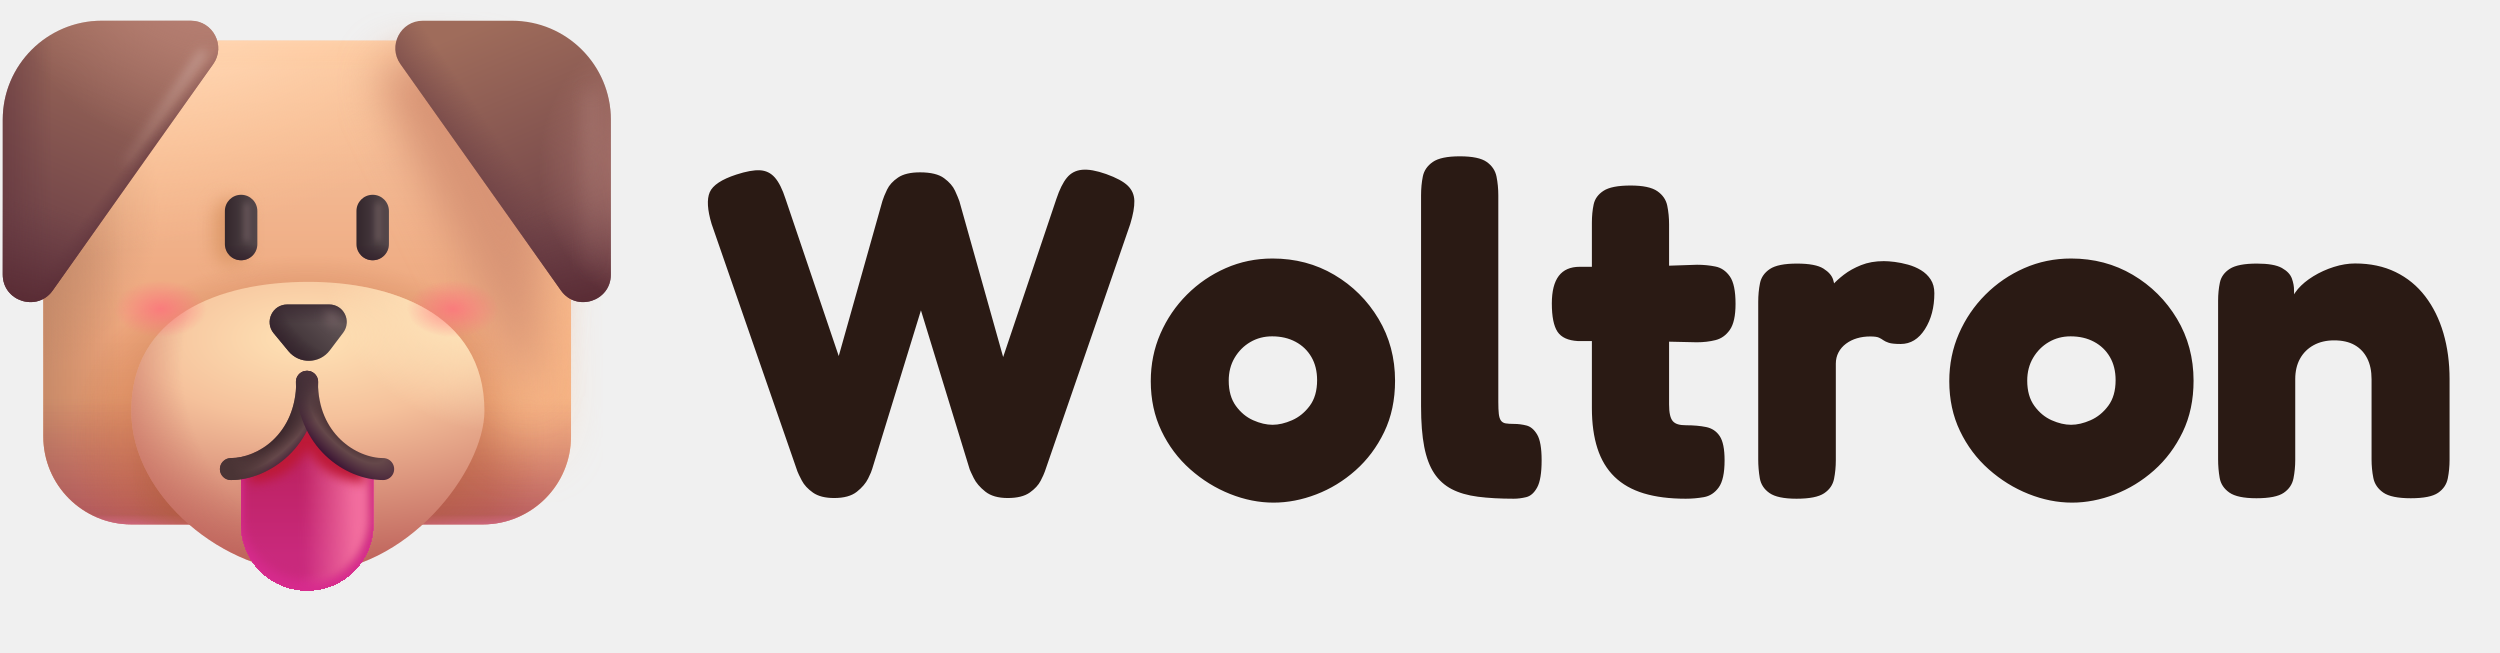
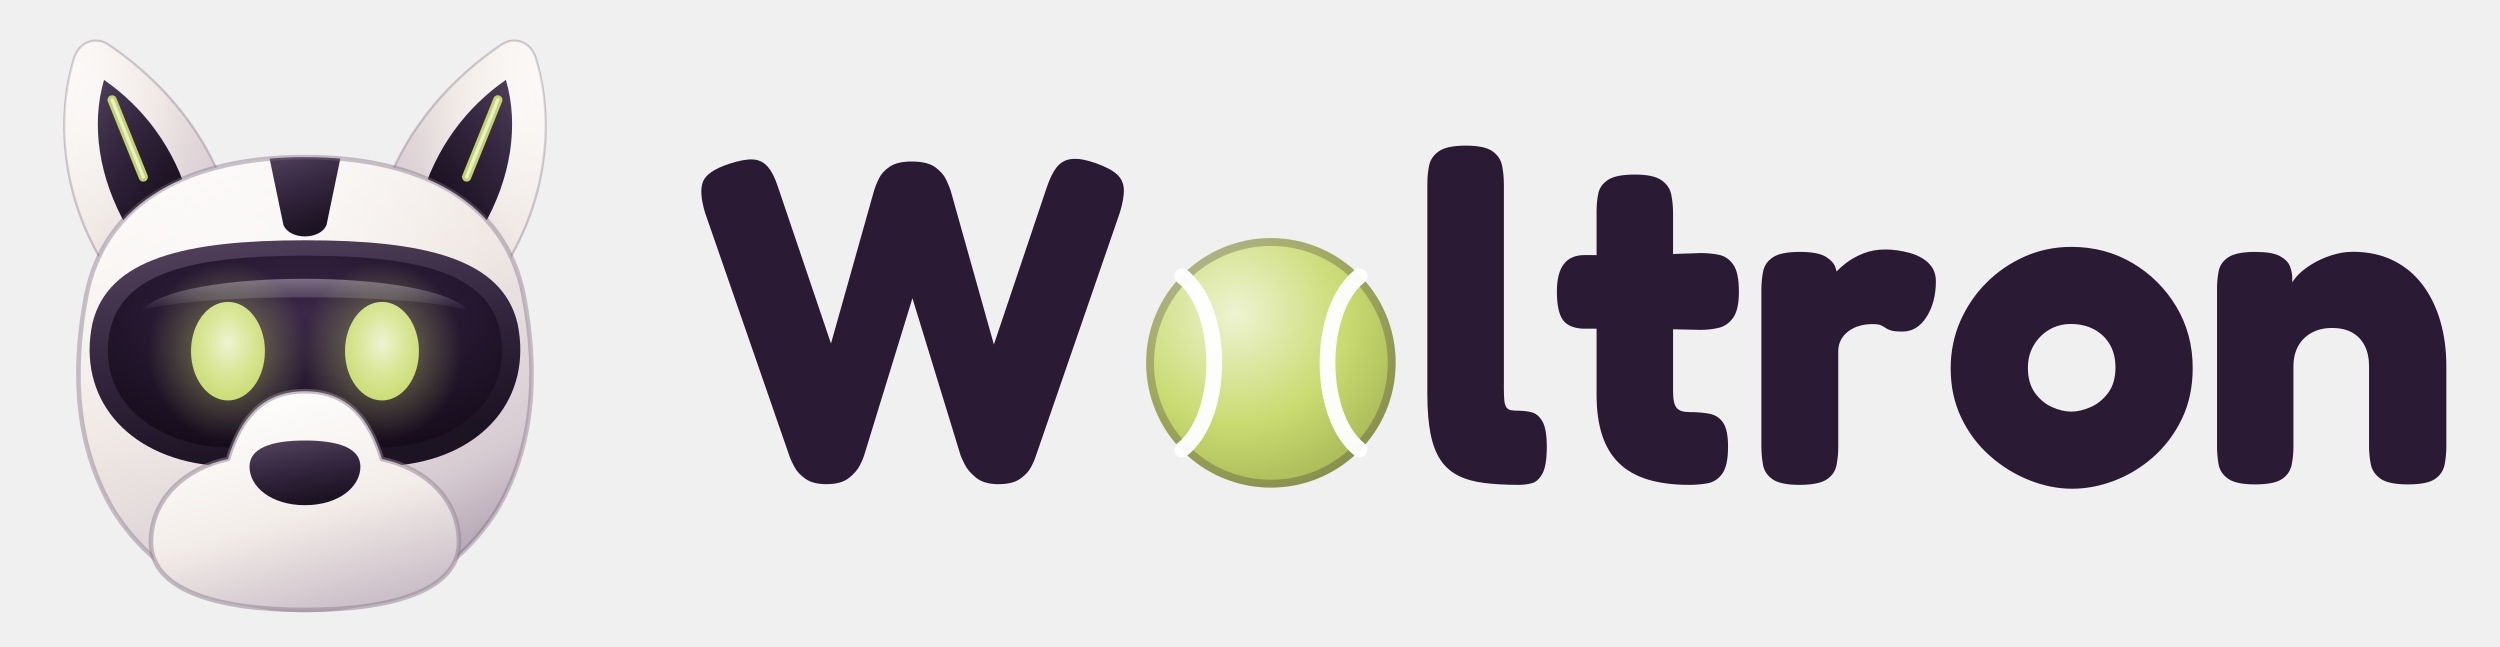
- <svg xmlns="http://www.w3.org/2000/svg" width="536" height="140" viewBox="0 0 536 140" fill="none">
+ <svg xmlns="http://www.w3.org/2000/svg" width="541" height="140" viewBox="0 0 541 140" fill="none">
  <defs>
-     <filter id="d_filter0_f_28327_1654" x="22.188" y="7.819" width="7.219" height="18.156" filterUnits="userSpaceOnUse" color-interpolation-filters="sRGB">
-       <feFlood flood-opacity="0" result="BackgroundImageFix" />
-       <feBlend mode="normal" in="SourceGraphic" in2="BackgroundImageFix" result="shape" />
-       <feGaussianBlur stdDeviation="1.25" result="effect1_foregroundBlur_28327_1654" />
-     </filter>
-     <filter id="d_filter1_f_28327_1654" x="17.346" y="3.721" width="11.855" height="19.753" filterUnits="userSpaceOnUse" color-interpolation-filters="sRGB">
-       <feFlood flood-opacity="0" result="BackgroundImageFix" />
-       <feBlend mode="normal" in="SourceGraphic" in2="BackgroundImageFix" result="shape" />
-       <feGaussianBlur stdDeviation="1" result="effect1_foregroundBlur_28327_1654" />
-     </filter>
-     <filter id="d_filter2_i_28327_1654" x="12.961" y="21.906" width="6.016" height="8.094" filterUnits="userSpaceOnUse" color-interpolation-filters="sRGB">
-       <feFlood flood-opacity="0" result="BackgroundImageFix" />
-       <feBlend mode="normal" in="SourceGraphic" in2="BackgroundImageFix" result="shape" />
-       <feColorMatrix in="SourceAlpha" type="matrix" values="0 0 0 0 0 0 0 0 0 0 0 0 0 0 0 0 0 0 127 0" result="hardAlpha" />
-       <feOffset dy="-0.5" />
-       <feGaussianBlur stdDeviation="0.25" />
-       <feComposite in2="hardAlpha" operator="arithmetic" k2="-1" k3="1" />
-       <feColorMatrix type="matrix" values="0 0 0 0 0.842 0 0 0 0 0.165 0 0 0 0 0.553 0 0 0 1 0" />
-       <feBlend mode="normal" in2="shape" result="effect1_innerShadow_28327_1654" />
-     </filter>
-     <filter id="d_filter3_f_28327_1654" x="15.194" y="22.006" width="4.019" height="8.222" filterUnits="userSpaceOnUse" color-interpolation-filters="sRGB">
-       <feFlood flood-opacity="0" result="BackgroundImageFix" />
-       <feBlend mode="normal" in="SourceGraphic" in2="BackgroundImageFix" result="shape" />
-       <feGaussianBlur stdDeviation="0.2" result="effect1_foregroundBlur_28327_1654" />
-     </filter>
-     <filter id="d_filter4_f_28327_1654" x="12.863" y="21.906" width="6.211" height="3.705" filterUnits="userSpaceOnUse" color-interpolation-filters="sRGB">
-       <feFlood flood-opacity="0" result="BackgroundImageFix" />
-       <feBlend mode="normal" in="SourceGraphic" in2="BackgroundImageFix" result="shape" />
-       <feGaussianBlur stdDeviation="0.25" result="effect1_foregroundBlur_28327_1654" />
-     </filter>
-     <filter id="d_filter5_f_28327_1654" x="10.961" y="11.428" width="3.077" height="4.577" filterUnits="userSpaceOnUse" color-interpolation-filters="sRGB">
-       <feFlood flood-opacity="0" result="BackgroundImageFix" />
-       <feBlend mode="normal" in="SourceGraphic" in2="BackgroundImageFix" result="shape" />
-       <feGaussianBlur stdDeviation="0.4" result="effect1_foregroundBlur_28327_1654" />
-     </filter>
-     <filter id="d_filter6_f_28327_1654" x="12.821" y="12.063" width="0.8" height="2.393" filterUnits="userSpaceOnUse" color-interpolation-filters="sRGB">
-       <feFlood flood-opacity="0" result="BackgroundImageFix" />
-       <feBlend mode="normal" in="SourceGraphic" in2="BackgroundImageFix" result="shape" />
-       <feGaussianBlur stdDeviation="0.15" result="effect1_foregroundBlur_28327_1654" />
-     </filter>
-     <filter id="d_filter7_f_28327_1654" x="18.805" y="12.063" width="0.8" height="2.393" filterUnits="userSpaceOnUse" color-interpolation-filters="sRGB">
-       <feFlood flood-opacity="0" result="BackgroundImageFix" />
-       <feBlend mode="normal" in="SourceGraphic" in2="BackgroundImageFix" result="shape" />
-       <feGaussianBlur stdDeviation="0.15" result="effect1_foregroundBlur_28327_1654" />
-     </filter>
-     <filter id="d_filter8_f_28327_1654" x="16.317" y="16.836" width="1.591" height="1.622" filterUnits="userSpaceOnUse" color-interpolation-filters="sRGB">
-       <feFlood flood-opacity="0" result="BackgroundImageFix" />
-       <feBlend mode="normal" in="SourceGraphic" in2="BackgroundImageFix" result="shape" />
-       <feGaussianBlur stdDeviation="0.25" result="effect1_foregroundBlur_28327_1654" />
-     </filter>
-     <filter id="d_filter9_f_28327_1654" x="28.025" y="6.537" width="1.7" height="9.75" filterUnits="userSpaceOnUse" color-interpolation-filters="sRGB">
-       <feFlood flood-opacity="0" result="BackgroundImageFix" />
-       <feBlend mode="normal" in="SourceGraphic" in2="BackgroundImageFix" result="shape" />
-       <feGaussianBlur stdDeviation="0.375" result="effect1_foregroundBlur_28327_1654" />
-     </filter>
-     <filter id="d_filter10_f_28327_1654" x="7.121" y="4.918" width="4.742" height="6.271" filterUnits="userSpaceOnUse" color-interpolation-filters="sRGB">
-       <feFlood flood-opacity="0" result="BackgroundImageFix" />
-       <feBlend mode="normal" in="SourceGraphic" in2="BackgroundImageFix" result="shape" />
-       <feGaussianBlur stdDeviation="0.25" result="effect1_foregroundBlur_28327_1654" />
-     </filter>
-     <linearGradient id="d_paint0_linear_28327_1654" x1="15.969" y1="6.037" x2="15.969" y2="31.443" gradientUnits="userSpaceOnUse">
-       <stop stop-color="#F7C5A1" />
-       <stop offset="1" stop-color="#E28454" />
+     <linearGradient id="r_shell" x1="0.25" y1="0" x2="0.75" y2="1">
+       <stop offset="0" stop-color="#fbf8f6" />
+       <stop offset="0.42" stop-color="#efe8e4" />
+       <stop offset="0.78" stop-color="#d8ccd3" />
+       <stop offset="1" stop-color="#a99aa8" />
    </linearGradient>
-     <linearGradient id="d_paint1_linear_28327_1654" x1="2.844" y1="27" x2="7.656" y2="27" gradientUnits="userSpaceOnUse">
-       <stop stop-color="#BD8465" />
-       <stop offset="1" stop-color="#BD8465" stop-opacity="0" />
+     <radialGradient id="r_shellHi" cx="0.36" cy="0.22" r="0.55">
+       <stop offset="0" stop-color="#ffffff" stop-opacity="0.75" />
+       <stop offset="1" stop-color="#ffffff" stop-opacity="0" />
+     </radialGradient>
+     <linearGradient id="r_muzzle" x1="0.3" y1="0" x2="0.7" y2="1">
+       <stop offset="0" stop-color="#ffffff" />
+       <stop offset="0.55" stop-color="#f3ede9" />
+       <stop offset="1" stop-color="#c9bcc6" />
    </linearGradient>
-     <linearGradient id="d_paint2_linear_28327_1654" x1="31.781" y1="27" x2="24.156" y2="27" gradientUnits="userSpaceOnUse">
-       <stop stop-color="#FFC390" />
-       <stop offset="1" stop-color="#FFC390" stop-opacity="0" />
+     <linearGradient id="r_graph" x1="0" y1="0" x2="0.3" y2="1">
+       <stop offset="0" stop-color="#55445f" />
+       <stop offset="0.55" stop-color="#33253d" />
+       <stop offset="1" stop-color="#1c1323" />
    </linearGradient>
-     <linearGradient id="d_paint3_linear_28327_1654" x1="15.969" y1="21.287" x2="15.969" y2="31.475" gradientUnits="userSpaceOnUse">
-       <stop stop-color="#89254F" stop-opacity="0" />
-       <stop offset="1" stop-color="#98335E" />
+     <linearGradient id="r_graphHi" x1="0" y1="0" x2="0" y2="1">
+       <stop offset="0" stop-color="#8a7a94" />
+       <stop offset="1" stop-color="#3a2b44" />
    </linearGradient>
-     <linearGradient id="d_paint4_linear_28327_1654" x1="15.969" y1="26.537" x2="15.969" y2="27.319" gradientUnits="userSpaceOnUse">
-       <stop stop-color="#E273A2" stop-opacity="0" />
-       <stop offset="1" stop-color="#E273A2" />
+     <linearGradient id="r_earBack" x1="0" y1="0" x2="0" y2="1">
+       <stop offset="0" stop-color="#5e4d69" />
+       <stop offset="1" stop-color="#7d6c88" />
    </linearGradient>
-     <radialGradient id="d_paint5_radial_28327_1654" cx="0" cy="0" r="1" gradientUnits="userSpaceOnUse" gradientTransform="translate(2.03125 12.1624) rotate(76.0717) scale(8.04916 7.19335)">
-       <stop stop-color="#BD8465" />
-       <stop offset="1" stop-color="#BD8465" stop-opacity="0" />
+     <radialGradient id="r_ao">
+       <stop offset="0" stop-color="#3a2346" stop-opacity="0.35" />
+       <stop offset="1" stop-color="#3a2346" stop-opacity="0" />
    </radialGradient>
-     <radialGradient id="d_paint6_radial_28327_1654" cx="0" cy="0" r="1" gradientUnits="userSpaceOnUse" gradientTransform="translate(15.9687 23.0374) rotate(180) scale(10.8125 8.28742)">
-       <stop stop-color="#AD5C30" />
-       <stop offset="1" stop-color="#AD5C30" stop-opacity="0" />
+     <radialGradient id="r_visor" cx="0.5" cy="0.3" r="0.8">
+       <stop offset="0" stop-color="#3b2748" />
+       <stop offset="0.6" stop-color="#22152b" />
+       <stop offset="1" stop-color="#120a17" />
    </radialGradient>
-     <radialGradient id="d_paint7_radial_28327_1654" cx="0" cy="0" r="1" gradientUnits="userSpaceOnUse" gradientTransform="translate(14.8437 24.6624) rotate(87.7454) scale(7.94365 6.9459)">
-       <stop stop-color="#AD5C30" />
-       <stop offset="1" stop-color="#AD5C30" stop-opacity="0" />
+     <linearGradient id="r_shine" x1="0" y1="0" x2="0" y2="1">
+       <stop offset="0" stop-color="#ffffff" stop-opacity="0.5" />
+       <stop offset="1" stop-color="#ffffff" stop-opacity="0" />
+     </linearGradient>
+     <linearGradient id="r_rim" x1="0" y1="0.2" x2="1" y2="0.9">
+       <stop offset="0" stop-color="#cadb72" stop-opacity="0" />
+       <stop offset="0.6" stop-color="#cadb72" stop-opacity="0" />
+       <stop offset="1" stop-color="#cadb72" stop-opacity="0.9" />
+     </linearGradient>
+     <radialGradient id="r_eye" cx="0.5" cy="0.42" r="0.6">
+       <stop offset="0" stop-color="#eef3d2" />
+       <stop offset="0.5" stop-color="#dbe79a" />
+       <stop offset="1" stop-color="#cadb72" />
    </radialGradient>
-     <radialGradient id="d_paint8_radial_28327_1654" cx="0" cy="0" r="1" gradientUnits="userSpaceOnUse" gradientTransform="translate(12.4687 5) rotate(70.7479) scale(8.1942 18.8165)">
-       <stop stop-color="#FFD6B3" />
-       <stop offset="1" stop-color="#FFC390" stop-opacity="0" />
+     <radialGradient id="r_glowLime">
+       <stop offset="0" stop-color="#cadb72" stop-opacity="0.8" />
+       <stop offset="0.45" stop-color="#cadb72" stop-opacity="0.28" />
+       <stop offset="1" stop-color="#cadb72" stop-opacity="0" />
    </radialGradient>
-     <linearGradient id="d_paint9_linear_28327_1654" x1="15.171" y1="3.733" x2="15.171" y2="6.415" gradientUnits="userSpaceOnUse">
-       <stop stop-color="#FFE0C6" />
-       <stop offset="1" stop-color="#FFC390" stop-opacity="0" />
-     </linearGradient>
-     <linearGradient id="d_paint10_linear_28327_1654" x1="27.375" y1="21.723" x2="27.775" y2="4.745" gradientUnits="userSpaceOnUse">
-       <stop stop-color="#FFC390" />
-       <stop offset="1" stop-color="#FFC390" stop-opacity="0" />
-     </linearGradient>
-     <radialGradient id="d_paint11_radial_28327_1654" cx="0" cy="0" r="1" gradientUnits="userSpaceOnUse" gradientTransform="translate(16 18.5374) rotate(90) scale(11.625 24.0312)">
-       <stop stop-color="#FFE3B6" />
-       <stop offset="0.318" stop-color="#F5C19B" />
-       <stop offset="0.896" stop-color="#BE625B" />
+     <radialGradient id="r_glowPink">
+       <stop offset="0" stop-color="#ff6f91" stop-opacity="0.75" />
+       <stop offset="0.45" stop-color="#ff6f91" stop-opacity="0.25" />
+       <stop offset="1" stop-color="#ff6f91" stop-opacity="0" />
    </radialGradient>
-     <radialGradient id="d_paint12_radial_28327_1654" cx="0" cy="0" r="1" gradientUnits="userSpaceOnUse" gradientTransform="translate(18.4687 19.9749) rotate(140.599) scale(13.5883 13.9042)">
-       <stop offset="0.595" stop-color="#BE625B" stop-opacity="0" />
-       <stop offset="1" stop-color="#BE625B" />
+     <radialGradient id="r_glowAqua">
+       <stop offset="0" stop-color="#8fe9ff" stop-opacity="0.8" />
+       <stop offset="0.45" stop-color="#8fe9ff" stop-opacity="0.25" />
+       <stop offset="1" stop-color="#8fe9ff" stop-opacity="0" />
    </radialGradient>
-     <radialGradient id="d_paint13_radial_28327_1654" cx="0" cy="0" r="1" gradientUnits="userSpaceOnUse" gradientTransform="translate(23.0937 16.9749) rotate(125.776) scale(5.23845 6.83497)">
-       <stop stop-color="#FFE9BE" />
-       <stop offset="1" stop-color="#FFE9BE" stop-opacity="0" />
+     <radialGradient id="r_shadow">
+       <stop offset="0" stop-color="#2b1a33" stop-opacity="0.32" />
+       <stop offset="0.6" stop-color="#2b1a33" stop-opacity="0.12" />
+       <stop offset="1" stop-color="#2b1a33" stop-opacity="0" />
    </radialGradient>
-     <linearGradient id="d_paint14_linear_28327_1654" x1="14.219" y1="21.225" x2="14.219" y2="28.412" gradientUnits="userSpaceOnUse">
-       <stop stop-color="#B41D4E" />
-       <stop offset="1" stop-color="#C9297C" />
-     </linearGradient>
-     <linearGradient id="d_paint15_linear_28327_1654" x1="20.253" y1="29.594" x2="15.594" y2="29.693" gradientUnits="userSpaceOnUse">
-       <stop offset="0.438" stop-color="#F26D9E" />
-       <stop offset="0.948" stop-color="#EF6A9A" stop-opacity="0" />
-     </linearGradient>
-     <radialGradient id="d_paint16_radial_28327_1654" cx="0" cy="0" r="1" gradientUnits="userSpaceOnUse" gradientTransform="translate(14.2344 22.7562) rotate(48.0128) scale(1.6817 3.82046)">
-       <stop stop-color="#261317" />
-       <stop offset="0.653" stop-color="#65484A" />
-       <stop offset="1" stop-color="#3C1534" />
+     <radialGradient id="r_ball" cx="0.36" cy="0.3" r="0.8">
+       <stop offset="0" stop-color="#eef3d2" />
+       <stop offset="0.55" stop-color="#cadb72" />
+       <stop offset="1" stop-color="#a3b352" />
    </radialGradient>
-     <linearGradient id="d_paint17_linear_28327_1654" x1="12.5" y1="24.256" x2="14.345" y2="23.838" gradientUnits="userSpaceOnUse">
-       <stop stop-color="#4A3435" />
-       <stop offset="1" stop-color="#473132" stop-opacity="0" />
-     </linearGradient>
-     <radialGradient id="d_paint18_radial_28327_1654" cx="0" cy="0" r="1" gradientUnits="userSpaceOnUse" gradientTransform="translate(17.8359 22.5921) rotate(132.556) scale(1.81361 4.34755)">
-       <stop stop-color="#261317" />
-       <stop offset="0.508" stop-color="#65484A" />
-       <stop offset="0.902" stop-color="#3C1534" />
-     </radialGradient>
-     <linearGradient id="d_paint19_linear_28327_1654" x1="16.156" y1="19.522" x2="16.596" y2="21.124" gradientUnits="userSpaceOnUse">
-       <stop stop-color="#65484A" />
-       <stop offset="1" stop-color="#65484A" stop-opacity="0" />
-     </linearGradient>
-     <radialGradient id="d_paint20_radial_28327_1654" cx="0" cy="0" r="1" gradientUnits="userSpaceOnUse" gradientTransform="translate(14.75 21.1781) rotate(133.995) scale(3.77918 1.8994)">
-       <stop stop-color="#392930" />
-       <stop offset="1" stop-color="#392930" stop-opacity="0" />
-     </radialGradient>
-     <linearGradient id="d_paint21_linear_28327_1654" x1="7.609" y1="4.094" x2="2.812" y2="15.6" gradientUnits="userSpaceOnUse">
-       <stop stop-color="#9F6C5B" />
-       <stop offset="1" stop-color="#683C44" />
-     </linearGradient>
-     <linearGradient id="d_paint22_linear_28327_1654" x1="0.719" y1="11.35" x2="4.406" y2="11.35" gradientUnits="userSpaceOnUse">
-       <stop stop-color="#5F333B" />
-       <stop offset="1" stop-color="#683C44" stop-opacity="0" />
-     </linearGradient>
-     <linearGradient id="d_paint23_linear_28327_1654" x1="7.969" y1="12.537" x2="6.875" y2="11.694" gradientUnits="userSpaceOnUse">
-       <stop offset="0.208" stop-color="#5F333B" />
-       <stop offset="1" stop-color="#683C44" stop-opacity="0" />
-     </linearGradient>
-     <linearGradient id="d_paint24_linear_28327_1654" x1="3.75" y1="18.35" x2="5.062" y2="12.662" gradientUnits="userSpaceOnUse">
-       <stop stop-color="#50212A" />
-       <stop offset="1" stop-color="#683C44" stop-opacity="0" />
-     </linearGradient>
-     <radialGradient id="d_paint25_radial_28327_1654" cx="0" cy="0" r="1" gradientUnits="userSpaceOnUse" gradientTransform="translate(11.2187 0.974937) rotate(125.218) scale(9.10379 9.64599)">
-       <stop stop-color="#BF867C" />
-       <stop offset="1" stop-color="#BF867C" stop-opacity="0" />
-     </radialGradient>
-     <linearGradient id="d_paint26_linear_28327_1654" x1="24.297" y1="4.094" x2="29.094" y2="15.6" gradientUnits="userSpaceOnUse">
-       <stop stop-color="#9F6C5B" />
-       <stop offset="1" stop-color="#683C44" />
-     </linearGradient>
-     <linearGradient id="d_paint27_linear_28327_1654" x1="22.719" y1="13.537" x2="25.969" y2="11.35" gradientUnits="userSpaceOnUse">
-       <stop stop-color="#5F333B" />
-       <stop offset="1" stop-color="#683C44" stop-opacity="0" />
-     </linearGradient>
-     <linearGradient id="d_paint28_linear_28327_1654" x1="28.156" y1="18.35" x2="26.844" y2="12.662" gradientUnits="userSpaceOnUse">
-       <stop stop-color="#50212A" />
-       <stop offset="1" stop-color="#683C44" stop-opacity="0" />
-     </linearGradient>
-     <radialGradient id="d_paint29_radial_28327_1654" cx="0" cy="0" r="1" gradientUnits="userSpaceOnUse" gradientTransform="translate(32.9687 10.6624) rotate(-173.904) scale(6.47411 6.85969)">
-       <stop stop-color="#BF867C" />
-       <stop offset="1" stop-color="#BF867C" stop-opacity="0" />
-     </radialGradient>
-     <linearGradient id="d_paint30_linear_28327_1654" x1="14.202" y1="13.498" x2="11.995" y2="13.498" gradientUnits="userSpaceOnUse">
-       <stop offset="0.006" stop-color="#5F5254" />
-       <stop offset="1" stop-color="#2E2127" />
-     </linearGradient>
-     <linearGradient id="d_paint31_linear_28327_1654" x1="11.995" y1="15.092" x2="11.995" y2="14.254" gradientUnits="userSpaceOnUse">
-       <stop offset="0.006" stop-color="#34222C" />
-       <stop offset="1" stop-color="#34222C" stop-opacity="0" />
-     </linearGradient>
-     <linearGradient id="d_paint32_linear_28327_1654" x1="20.186" y1="13.498" x2="17.98" y2="13.498" gradientUnits="userSpaceOnUse">
-       <stop offset="0.006" stop-color="#5F5254" />
-       <stop offset="1" stop-color="#2E2127" />
-     </linearGradient>
-     <linearGradient id="d_paint33_linear_28327_1654" x1="17.98" y1="15.092" x2="17.98" y2="14.254" gradientUnits="userSpaceOnUse">
-       <stop offset="0.006" stop-color="#34222C" />
-       <stop offset="1" stop-color="#34222C" stop-opacity="0" />
-     </linearGradient>
-     <linearGradient id="d_paint34_linear_28327_1654" x1="17.406" y1="16.725" x2="14.469" y2="19.662" gradientUnits="userSpaceOnUse">
-       <stop offset="0.191" stop-color="#5F5254" />
-       <stop offset="1" stop-color="#2E2127" />
-     </linearGradient>
-     <radialGradient id="d_paint35_radial_28327_1654" cx="0" cy="0" r="1" gradientUnits="userSpaceOnUse" gradientTransform="translate(16.3438 17.6311) rotate(135.864) scale(2.19891 4.04729)">
-       <stop offset="0.463" stop-color="#34222C" stop-opacity="0" />
-       <stop offset="0.956" stop-color="#34222C" />
-     </radialGradient>
-     <linearGradient id="d_paint36_linear_28327_1654" x1="16.375" y1="18.147" x2="16.375" y2="16.428" gradientUnits="userSpaceOnUse">
-       <stop offset="0.147" stop-color="#34222C" stop-opacity="0" />
-       <stop offset="0.873" stop-color="#34222C" />
-     </linearGradient>
-     <linearGradient id="d_paint37_linear_28327_1654" x1="30.75" y1="8.881" x2="30.75" y2="16.381" gradientUnits="userSpaceOnUse">
-       <stop stop-color="#B3887F" />
-       <stop offset="1" stop-color="#B3887F" stop-opacity="0" />
-     </linearGradient>
-     <linearGradient id="d_paint38_linear_28327_1654" x1="11.266" y1="6.459" x2="7.391" y2="12.209" gradientUnits="userSpaceOnUse">
-       <stop stop-color="#D3B4AE" />
-       <stop offset="1" stop-color="#D3B4AE" stop-opacity="0" />
-     </linearGradient>
-     <filter id="m_shadow" x="-50%" y="-50%" width="200%" height="200%">
-       <feGaussianBlur stdDeviation="10" />
-     </filter>
-     <radialGradient id="m_blush" cx="0.5" cy="0.5" r="0.5">
-       <stop offset="0" stop-color="#FF6F7D" stop-opacity="0.75" />
-       <stop offset="1" stop-color="#FF6F7D" stop-opacity="0" />
-     </radialGradient>
-     <radialGradient id="m_eye" cx="0.4" cy="0.35" r="0.7">
-       <stop offset="0" stop-color="#5F5254" />
-       <stop offset="1" stop-color="#2A1E24" />
-     </radialGradient>
+     <clipPath id="r_clipHead">
+       <path d="M256 96 C 330 96 386 124 398 186 C 408 238 404 286 380 326 C 352 370 306 390 256 390 C 206 390 160 370 132 326 C 108 286 104 238 114 186 C 126 124 182 96 256 96 Z" />
+     </clipPath>
+     <clipPath id="r_clipVisor">
+       <path d="M256 160 C 326 160 372 170 382 206 C 392 246 364 278 316 284 C 290 287 274 276 256 276 C 238 276 222 287 196 284 C 148 278 120 246 130 206 C 140 170 186 160 256 160 Z" />
+     </clipPath>
  </defs>
-   <g transform="translate(-9.428571 -14.85714) scale(4.714286)">
-     <rect x="3.969" y="5" width="24" height="22" rx="4" fill="url(#d_paint0_linear_28327_1654)" />
-     <rect x="3.969" y="5" width="24" height="22" rx="4" fill="url(#d_paint1_linear_28327_1654)" />
-     <rect x="3.969" y="5" width="24" height="22" rx="4" fill="url(#d_paint2_linear_28327_1654)" />
-     <rect x="3.969" y="5" width="24" height="22" rx="4" fill="url(#d_paint3_linear_28327_1654)" />
-     <rect x="3.969" y="5" width="24" height="22" rx="4" fill="url(#d_paint4_linear_28327_1654)" />
-     <rect x="3.969" y="5" width="24" height="22" rx="4" fill="url(#d_paint5_radial_28327_1654)" />
-     <rect x="3.969" y="5" width="24" height="22" rx="4" fill="url(#d_paint6_radial_28327_1654)" />
-     <rect x="3.969" y="5" width="24" height="22" rx="4" fill="url(#d_paint7_radial_28327_1654)" />
-     <rect x="3.969" y="5" width="24" height="22" rx="4" fill="url(#d_paint8_radial_28327_1654)" />
-     <rect x="3.969" y="5" width="24" height="22" rx="4" fill="url(#d_paint9_linear_28327_1654)" />
-     <g filter="url(#d_filter0_f_28327_1654)">
-       <path d="M24.688 10.319H26.906V22.366C26.906 22.978 26.41 23.475 25.797 23.475V23.475C25.184 23.475 24.688 22.978 24.688 22.366V10.319Z" fill="url(#d_paint10_linear_28327_1654)" fill-opacity="0.75" />
+   <g transform="translate(-19.33 2.00) scale(0.3333)">
+     <g transform="translate(166 146) rotate(-22)">
+       <path d="M -44 8 C -54 -40 -42 -92 -13 -128 C -6 -137 6 -137 12 -127 C 38 -88 52 -40 44 8 A 44 44 0 0 1 -44 8 Z" fill="url(#r_shell)" stroke="#9d8e9c" stroke-width="1.5" stroke-opacity="0.5" />
+       <path d="M -44 8 C -54 -40 -42 -92 -13 -128 C -6 -137 6 -137 12 -127 C 38 -88 52 -40 44 8 A 44 44 0 0 1 -44 8 Z" fill="url(#r_shellHi)" opacity="0.7" />
+       <path d="M -22 -14 C -27 -50 -19 -84 0 -108 C 17 -82 26 -50 22 -14 Z" fill="url(#r_graph)" />
+       <path d="M 0 -94 L 0 -40" fill="none" stroke="#cadb72" stroke-width="6" stroke-linecap="round" stroke-linejoin="round" opacity="0.95" />
+       <path d="M 0 -94 L 0 -40" fill="none" stroke="#eef3d2" stroke-width="2.2" stroke-linecap="round" stroke-linejoin="round" opacity="0.9" />
    </g>
-     <g filter="url(#d_filter1_f_28327_1654)">
-       <path d="M26.219 21.475L19.472 7.515C19.054 6.65 19.729 5.655 20.688 5.725L23.026 5.894C25.535 6.076 27.408 8.28 27.183 10.786L26.219 21.475Z" fill="#D89475" />
+     <g transform="matrix(-1 0 0 1 512 0)">
+       <g transform="translate(166 146) rotate(-22)">
+         <path d="M -44 8 C -54 -40 -42 -92 -13 -128 C -6 -137 6 -137 12 -127 C 38 -88 52 -40 44 8 A 44 44 0 0 1 -44 8 Z" fill="url(#r_shell)" stroke="#9d8e9c" stroke-width="1.5" stroke-opacity="0.5" />
+         <path d="M -44 8 C -54 -40 -42 -92 -13 -128 C -6 -137 6 -137 12 -127 C 38 -88 52 -40 44 8 A 44 44 0 0 1 -44 8 Z" fill="url(#r_shellHi)" opacity="0.7" />
+         <path d="M -22 -14 C -27 -50 -19 -84 0 -108 C 17 -82 26 -50 22 -14 Z" fill="url(#r_graph)" />
+         <path d="M 0 -94 L 0 -40" fill="none" stroke="#cadb72" stroke-width="6" stroke-linecap="round" stroke-linejoin="round" opacity="0.95" />
+         <path d="M 0 -94 L 0 -40" fill="none" stroke="#eef3d2" stroke-width="2.2" stroke-linecap="round" stroke-linejoin="round" opacity="0.9" />
+       </g>
    </g>
-     <path d="M24.031 21.844C24.031 17.369 19.719 15.969 16.031 15.969C11.906 15.969 7.969 17.531 7.969 21.844C7.969 25.794 12.281 29.188 16.031 29.188C20.531 29.188 24.031 24.531 24.031 21.844Z" fill="url(#d_paint11_radial_28327_1654)" />
-     <path d="M24.031 21.844C24.031 17.369 19.719 15.969 16.031 15.969C11.906 15.969 7.969 17.531 7.969 21.844C7.969 25.794 12.281 29.188 16.031 29.188C20.531 29.188 24.031 24.531 24.031 21.844Z" fill="url(#d_paint12_radial_28327_1654)" />
-     <path d="M24.031 21.844C24.031 17.369 19.719 15.969 16.031 15.969C11.906 15.969 7.969 17.531 7.969 21.844C7.969 25.794 12.281 29.188 16.031 29.188C20.531 29.188 24.031 24.531 24.031 21.844Z" fill="url(#d_paint13_radial_28327_1654)" />
-     <g filter="url(#d_filter2_i_28327_1654)">
-       <path d="M12.961 24.656L15.969 22.406L18.977 24.656V27C18.977 28.657 17.626 30 15.969 30V30C14.312 30 12.961 28.657 12.961 27V24.656Z" fill="url(#d_paint14_linear_28327_1654)" />
+     <path d="M256 96 C 330 96 386 124 398 186 C 408 238 404 286 380 326 C 352 370 306 390 256 390 C 206 390 160 370 132 326 C 108 286 104 238 114 186 C 126 124 182 96 256 96 Z" fill="url(#r_shell)" />
+     <path d="M256 96 C 330 96 386 124 398 186 C 408 238 404 286 380 326 C 352 370 306 390 256 390 C 206 390 160 370 132 326 C 108 286 104 238 114 186 C 126 124 182 96 256 96 Z" fill="url(#r_shellHi)" opacity="0.8" />
+     <g clip-path="url(#r_clipHead)">
+       <path d="M232 92 L280 92 L270 140 C 266 150 246 150 242 140 Z" fill="url(#r_graph)" />
    </g>
-     <g filter="url(#d_filter3_f_28327_1654)">
-       <path d="M15.594 22.406V29.828C18.161 29.703 18.812 27.562 18.812 26.734V24.469C16.922 24.094 15.879 22.938 15.594 22.406Z" fill="url(#d_paint15_linear_28327_1654)" />
+     <path d="M256 96 C 330 96 386 124 398 186 C 408 238 404 286 380 326 C 352 370 306 390 256 390 C 206 390 160 370 132 326 C 108 286 104 238 114 186 C 126 124 182 96 256 96 Z" fill="none" stroke="#7d6c80" stroke-width="3" stroke-linecap="round" stroke-linejoin="round" opacity="0.4" />
+     <path d="M256 150 C 334 150 384 162 394 204 C 404 252 372 290 318 296 C 290 299 274 288 256 288 C 238 288 222 299 194 296 C 140 290 108 252 118 204 C 128 162 178 150 256 150 Z" fill="url(#r_graph)" />
+     <path d="M256 160 C 326 160 372 170 382 206 C 392 246 364 278 316 284 C 290 287 274 276 256 276 C 238 276 222 287 196 284 C 148 278 120 246 130 206 C 140 170 186 160 256 160 Z" fill="url(#r_visor)" />
+     <g clip-path="url(#r_clipVisor)">
+       <ellipse cx="206" cy="222" rx="52" ry="58" fill="url(#r_glowLime)" />
+       <ellipse cx="206" cy="222" rx="24" ry="32" fill="url(#r_eye)" />
+       <ellipse cx="306" cy="222" rx="52" ry="58" fill="url(#r_glowLime)" />
+       <ellipse cx="306" cy="222" rx="24" ry="32" fill="url(#r_eye)" />
+       <path d="M150 196 C 170 168 340 168 362 196 C 330 184 182 184 150 196 Z" fill="url(#r_shine)" opacity="0.7" />
    </g>
-     <g filter="url(#d_filter4_f_28327_1654)">
-       <path d="M16.623 22.896L15.969 22.406L15.3 22.906C14.906 23.889 14.084 24.073 13.363 24.221V25.11C14.323 25.018 15.384 24.658 15.964 23.522C16.546 24.662 17.612 25.021 18.574 25.111V24.223C17.849 24.078 17.017 23.89 16.623 22.896Z" fill="#BD1836" />
-     </g>
-     <path d="M12.5 23.984C12.224 23.984 12 24.208 12 24.484C12 24.761 12.224 24.984 12.5 24.984V23.984ZM16.469 20.516C16.469 20.239 16.245 20.016 15.969 20.016C15.693 20.016 15.469 20.239 15.469 20.516H16.469ZM12.5 24.984C14.209 24.984 16.469 23.5 16.469 20.516H15.469C15.469 22.907 13.698 23.984 12.5 23.984V24.984Z" fill="url(#d_paint16_radial_28327_1654)" />
-     <path d="M12.5 23.984C12.224 23.984 12 24.208 12 24.484C12 24.761 12.224 24.984 12.5 24.984V23.984ZM16.469 20.516C16.469 20.239 16.245 20.016 15.969 20.016C15.693 20.016 15.469 20.239 15.469 20.516H16.469ZM12.5 24.984C14.209 24.984 16.469 23.5 16.469 20.516H15.469C15.469 22.907 13.698 23.984 12.5 23.984V24.984Z" fill="url(#d_paint17_linear_28327_1654)" />
-     <path d="M19.426 24.484C17.973 24.484 15.957 23.203 15.957 20.516" stroke="url(#d_paint18_radial_28327_1654)" stroke-linecap="round" />
-     <path d="M19.426 24.484C17.973 24.484 15.957 23.203 15.957 20.516" stroke="url(#d_paint19_linear_28327_1654)" stroke-linecap="round" />
-     <path d="M16.474 20.516C16.474 20.239 16.251 20.016 15.974 20.016L15.969 20.016L15.963 20.016C15.687 20.016 15.463 20.239 15.463 20.516C15.463 20.598 15.465 20.679 15.468 20.759C15.352 22.98 13.662 23.984 12.506 23.984C12.229 23.984 12.006 24.208 12.006 24.484C12.006 24.761 12.229 24.984 12.506 24.984C13.717 24.984 15.205 24.238 15.969 22.742C16.733 24.238 18.221 24.984 19.432 24.984C19.708 24.984 19.932 24.761 19.932 24.484C19.932 24.208 19.708 23.984 19.432 23.984C18.276 23.984 16.585 22.98 16.469 20.759C16.473 20.679 16.474 20.598 16.474 20.516Z" fill="url(#d_paint20_radial_28327_1654)" />
-     <path d="M4.395 16.362L11.695 6.067C12.282 5.239 11.69 4.094 10.675 4.094H6.625C4.14 4.094 2.125 6.108 2.125 8.594V15.639C2.125 16.857 3.69 17.355 4.395 16.362Z" fill="url(#d_paint21_linear_28327_1654)" />
-     <path d="M4.395 16.362L11.695 6.067C12.282 5.239 11.69 4.094 10.675 4.094H6.625C4.14 4.094 2.125 6.108 2.125 8.594V15.639C2.125 16.857 3.69 17.355 4.395 16.362Z" fill="url(#d_paint22_linear_28327_1654)" />
-     <path d="M4.395 16.362L11.695 6.067C12.282 5.239 11.69 4.094 10.675 4.094H6.625C4.14 4.094 2.125 6.108 2.125 8.594V15.639C2.125 16.857 3.69 17.355 4.395 16.362Z" fill="url(#d_paint23_linear_28327_1654)" />
-     <path d="M4.395 16.362L11.695 6.067C12.282 5.239 11.69 4.094 10.675 4.094H6.625C4.14 4.094 2.125 6.108 2.125 8.594V15.639C2.125 16.857 3.69 17.355 4.395 16.362Z" fill="url(#d_paint24_linear_28327_1654)" />
-     <path d="M4.395 16.362L11.695 6.067C12.282 5.239 11.69 4.094 10.675 4.094H6.625C4.14 4.094 2.125 6.108 2.125 8.594V15.639C2.125 16.857 3.69 17.355 4.395 16.362Z" fill="url(#d_paint25_radial_28327_1654)" />
-     <g filter="url(#d_filter10_f_28327_1654)">
-       <path d="M11.281 5.475L7.703 10.631" stroke="url(#d_paint38_linear_28327_1654)" stroke-width="0.2" />
-     </g>
-     <path d="M27.512 16.362L20.212 6.067C19.625 5.239 20.216 4.094 21.231 4.094H25.281C27.767 4.094 29.781 6.108 29.781 8.594V15.639C29.781 16.857 28.216 17.355 27.512 16.362Z" fill="url(#d_paint26_linear_28327_1654)" />
-     <path d="M27.512 16.362L20.212 6.067C19.625 5.239 20.216 4.094 21.231 4.094H25.281C27.767 4.094 29.781 6.108 29.781 8.594V15.639C29.781 16.857 28.216 17.355 27.512 16.362Z" fill="url(#d_paint27_linear_28327_1654)" />
-     <path d="M27.512 16.362L20.212 6.067C19.625 5.239 20.216 4.094 21.231 4.094H25.281C27.767 4.094 29.781 6.108 29.781 8.594V15.639C29.781 16.857 28.216 17.355 27.512 16.362Z" fill="url(#d_paint28_linear_28327_1654)" />
-     <path d="M27.512 16.362L20.212 6.067C19.625 5.239 20.216 4.094 21.231 4.094H25.281C27.767 4.094 29.781 6.108 29.781 8.594V15.639C29.781 16.857 28.216 17.355 27.512 16.362Z" fill="url(#d_paint29_radial_28327_1654)" />
-     <ellipse cx="9.3" cy="17.2" rx="2.1" ry="1.3" fill="url(#m_blush)" />
-     <ellipse cx="22.6" cy="17.2" rx="2.1" ry="1.3" fill="url(#m_blush)" />
-     <g filter="url(#d_filter5_f_28327_1654)">
-       <rect x="11.761" y="12.229" width="1.477" height="2.977" rx="0.738" fill="#DC9868" />
-     </g>
-     <rect x="12.227" y="12.01" width="1.477" height="2.977" rx="0.738" fill="url(#d_paint30_linear_28327_1654)" />
-     <rect x="12.227" y="12.01" width="1.477" height="2.977" rx="0.738" fill="url(#d_paint31_linear_28327_1654)" />
-     <g filter="url(#d_filter6_f_28327_1654)">
-       <path d="M13.221 12.463V14.057" stroke="#725F62" stroke-width="0.2" stroke-linecap="round" />
-     </g>
-     <rect x="18.211" y="12.01" width="1.477" height="2.977" rx="0.738" fill="url(#d_paint32_linear_28327_1654)" />
-     <rect x="18.211" y="12.01" width="1.477" height="2.977" rx="0.738" fill="url(#d_paint33_linear_28327_1654)" />
-     <g filter="url(#d_filter7_f_28327_1654)">
-       <path d="M19.205 12.463V14.057" stroke="#725F62" stroke-width="0.2" stroke-linecap="round" />
-     </g>
-     <path d="M16.97 16.998H15.063C14.386 16.998 14.015 17.787 14.447 18.308L15.121 19.124C15.615 19.721 16.538 19.701 17.004 19.081L17.609 18.28C18.006 17.753 17.63 16.998 16.97 16.998Z" fill="url(#d_paint34_linear_28327_1654)" />
-     <path d="M16.97 16.998H15.063C14.386 16.998 14.015 17.787 14.447 18.308L15.121 19.124C15.615 19.721 16.538 19.701 17.004 19.081L17.609 18.28C18.006 17.753 17.63 16.998 16.97 16.998Z" fill="url(#d_paint35_radial_28327_1654)" />
-     <path d="M16.97 16.998H15.063C14.386 16.998 14.015 17.787 14.447 18.308L15.121 19.124C15.615 19.721 16.538 19.701 17.004 19.081L17.609 18.28C18.006 17.753 17.63 16.998 16.97 16.998Z" fill="url(#d_paint36_linear_28327_1654)" />
-     <g filter="url(#d_filter8_f_28327_1654)">
-       <ellipse cx="17.112" cy="17.647" rx="0.216" ry="0.37" transform="rotate(-41.9976 17.1119 17.6469)" fill="#786366" />
-     </g>
-     <g filter="url(#d_filter9_f_28327_1654)">
-       <path d="M28.875 7.287V15.537" stroke="url(#d_paint37_linear_28327_1654)" stroke-width="0.2" />
-     </g>
+     <path d="M256 248 C 284 248 298 266 306 292 C 334 298 356 318 356 346 C 356 376 316 390 256 390 C 196 390 156 376 156 346 C 156 318 178 298 206 292 C 214 266 228 248 256 248 Z" fill="url(#r_muzzle)" />
+     <path d="M256 248 C 284 248 298 266 306 292 C 334 298 356 318 356 346 C 356 376 316 390 256 390 C 196 390 156 376 156 346 C 156 318 178 298 206 292 C 214 266 228 248 256 248 Z" fill="none" stroke="#8f8090" stroke-width="3" stroke-linecap="round" stroke-linejoin="round" opacity="0.5" />
+     <path d="M256 322 C 234 322 220 310 220 297 C 220 285 234 280 256 280 C 278 280 292 285 292 297 C 292 310 278 322 256 322 Z" fill="url(#r_graph)" />
  </g>
-   <g transform="translate(150 106)">
-     <path d="M28.85 0.775Q25.938 0.775 24.294 -0.388Q22.65 -1.55 21.913 -2.962Q21.175 -4.375 20.975 -4.913L2.575 -57.963Q1.2 -62.525 2.163 -64.775Q3.125 -67.025 7.875 -68.575Q10.988 -69.588 12.913 -69.494Q14.838 -69.4 16.125 -67.938Q17.413 -66.475 18.413 -63.375L29.825 -29.663L39.188 -62.9Q39.488 -63.888 40.188 -65.35Q40.888 -66.812 42.538 -67.931Q44.188 -69.05 47.263 -69.05Q50.713 -69.05 52.406 -67.8Q54.1 -66.55 54.756 -65.106Q55.413 -63.663 55.688 -62.875L65.075 -29.45L76.487 -63.35Q77.5 -66.388 78.744 -67.9Q79.988 -69.413 82.013 -69.6Q84.038 -69.788 87.15 -68.688Q90.425 -67.513 91.794 -66.188Q93.163 -64.862 93.206 -62.931Q93.25 -61.0 92.325 -57.963L74.013 -4.9Q73.812 -4.288 73.113 -2.919Q72.413 -1.55 70.769 -0.388Q69.125 0.775 66.05 0.775Q62.975 0.775 61.244 -0.606Q59.513 -1.988 58.769 -3.5Q58.025 -5.013 57.9 -5.375L47.45 -39.463L37.0 -5.463Q36.875 -4.925 36.131 -3.413Q35.388 -1.9 33.7 -0.562Q32.013 0.775 28.85 0.775Z M123.037 1.763Q118.388 1.763 113.725 -0.094Q109.062 -1.95 105.188 -5.381Q101.312 -8.812 99.019 -13.606Q96.725 -18.4 96.725 -24.275Q96.725 -29.725 98.794 -34.469Q100.862 -39.213 104.475 -42.825Q108.088 -46.438 112.787 -48.506Q117.487 -50.575 122.838 -50.575Q130.15 -50.575 136.075 -47.075Q142.0 -43.575 145.55 -37.644Q149.1 -31.713 149.1 -24.375Q149.1 -18.213 146.769 -13.375Q144.438 -8.537 140.619 -5.15Q136.8 -1.763 132.194 0.0Q127.588 1.763 123.037 1.763ZM122.838 -14.925Q124.787 -14.925 127.013 -15.9Q129.238 -16.875 130.812 -18.994Q132.387 -21.113 132.387 -24.488Q132.387 -27.35 131.169 -29.45Q129.95 -31.55 127.769 -32.719Q125.588 -33.888 122.737 -33.888Q120.162 -33.888 118.069 -32.663Q115.975 -31.438 114.706 -29.294Q113.438 -27.15 113.438 -24.388Q113.438 -21.088 114.969 -18.975Q116.5 -16.863 118.688 -15.894Q120.875 -14.925 122.838 -14.925Z M174.55 0.925Q170.175 0.925 166.875 0.5Q163.575 0.075 161.263 -1.125Q158.95 -2.325 157.494 -4.519Q156.038 -6.713 155.356 -10.206Q154.675 -13.7 154.675 -18.875V-64.138Q154.675 -66.3 155.056 -68.175Q155.438 -70.05 157.181 -71.269Q158.925 -72.487 162.988 -72.487Q167.062 -72.487 168.762 -71.275Q170.463 -70.062 170.85 -68.15Q171.238 -66.237 171.238 -64.088V-19.812Q171.238 -18.225 171.344 -17.275Q171.45 -16.325 171.8 -15.831Q172.15 -15.338 172.825 -15.225Q173.5 -15.113 174.625 -15.113Q175.913 -15.113 177.263 -14.775Q178.613 -14.438 179.569 -12.825Q180.525 -11.213 180.525 -7.312Q180.525 -3.238 179.569 -1.494Q178.613 0.25 177.219 0.588Q175.825 0.925 174.55 0.925Z M211.413 0.925Q206.213 0.925 202.419 -0.225Q198.625 -1.375 196.156 -3.775Q193.688 -6.175 192.494 -9.856Q191.3 -13.538 191.3 -18.525V-58.225Q191.3 -60.388 191.681 -62.175Q192.062 -63.963 193.8 -65.094Q195.537 -66.225 199.6 -66.225Q203.588 -66.225 205.331 -65.013Q207.075 -63.8 207.463 -61.888Q207.85 -59.975 207.85 -57.913V-19.288Q207.85 -17.938 208.05 -17.05Q208.25 -16.163 208.656 -15.7Q209.062 -15.238 209.75 -15.031Q210.438 -14.825 211.488 -14.825Q213.913 -14.825 215.788 -14.444Q217.663 -14.062 218.706 -12.5Q219.75 -10.938 219.75 -7.3Q219.75 -3.225 218.488 -1.488Q217.225 0.25 215.306 0.588Q213.388 0.925 211.413 0.925ZM188.688 -48.8 200.037 -48.775 213.85 -49.238Q215.913 -49.238 217.788 -48.856Q219.663 -48.475 220.881 -46.737Q222.1 -45.0 222.1 -40.85Q222.1 -37.038 220.888 -35.294Q219.675 -33.55 217.806 -33.081Q215.938 -32.613 213.788 -32.613L200.913 -32.9L188.312 -32.875Q185.138 -33.05 183.925 -34.881Q182.713 -36.712 182.713 -40.938Q182.713 -44.888 184.2 -46.844Q185.688 -48.8 188.688 -48.8Z M235.175 0.925Q231.113 0.925 229.375 -0.294Q227.638 -1.513 227.3 -3.481Q226.963 -5.45 226.963 -7.513V-41.25Q226.963 -43.413 227.344 -45.288Q227.725 -47.163 229.463 -48.325Q231.2 -49.488 235.275 -49.488Q239.25 -49.488 240.95 -48.413Q242.65 -47.338 243.038 -45.988Q243.425 -44.638 243.425 -43.788H242.025Q242.15 -44.0 242.975 -44.963Q243.8 -45.925 245.331 -47.106Q246.863 -48.288 249.0 -49.15Q251.138 -50.013 253.888 -50.013Q254.875 -50.013 256.225 -49.844Q257.575 -49.675 259.075 -49.263Q260.575 -48.85 261.856 -48.075Q263.137 -47.3 263.931 -46.088Q264.725 -44.875 264.725 -43.138Q264.725 -38.6 262.706 -35.425Q260.688 -32.25 257.512 -32.25Q255.713 -32.25 254.944 -32.513Q254.175 -32.775 253.794 -33.056Q253.413 -33.337 252.869 -33.6Q252.325 -33.863 250.963 -33.863Q249.463 -33.863 248.144 -33.475Q246.825 -33.087 245.788 -32.312Q244.75 -31.538 244.175 -30.444Q243.6 -29.35 243.6 -28.025V-7.312Q243.6 -5.25 243.219 -3.331Q242.838 -1.413 241.094 -0.244Q239.35 0.925 235.175 0.925Z M294.238 1.763Q289.587 1.763 284.925 -0.094Q280.262 -1.95 276.387 -5.381Q272.512 -8.812 270.219 -13.606Q267.925 -18.4 267.925 -24.275Q267.925 -29.725 269.994 -34.469Q272.062 -39.213 275.675 -42.825Q279.287 -46.438 283.987 -48.506Q288.688 -50.575 294.037 -50.575Q301.35 -50.575 307.275 -47.075Q313.2 -43.575 316.75 -37.644Q320.3 -31.713 320.3 -24.375Q320.3 -18.213 317.969 -13.375Q315.637 -8.537 311.819 -5.15Q308.0 -1.763 303.394 0.0Q298.787 1.763 294.238 1.763ZM294.037 -14.925Q295.988 -14.925 298.212 -15.9Q300.438 -16.875 302.012 -18.994Q303.587 -21.113 303.587 -24.488Q303.587 -27.35 302.369 -29.45Q301.15 -31.55 298.969 -32.719Q296.787 -33.888 293.938 -33.888Q291.363 -33.888 289.269 -32.663Q287.175 -31.438 285.906 -29.294Q284.637 -27.15 284.637 -24.388Q284.637 -21.088 286.169 -18.975Q287.7 -16.863 289.887 -15.894Q292.075 -14.925 294.037 -14.925Z M333.775 0.825Q329.712 0.825 327.975 -0.394Q326.238 -1.613 325.9 -3.531Q325.562 -5.45 325.562 -7.513V-41.55Q325.562 -43.6 325.944 -45.419Q326.325 -47.238 328.069 -48.363Q329.812 -49.488 333.875 -49.488Q337.55 -49.488 339.231 -48.55Q340.913 -47.613 341.388 -46.263Q341.863 -44.913 341.837 -43.756Q341.812 -42.6 341.988 -42.25L341.288 -40.988Q341.363 -42.513 342.656 -44.019Q343.95 -45.525 345.987 -46.775Q348.025 -48.025 350.375 -48.769Q352.725 -49.513 354.925 -49.513Q359.837 -49.513 363.619 -47.669Q367.4 -45.825 369.969 -42.463Q372.538 -39.1 373.863 -34.581Q375.188 -30.062 375.188 -24.7V-7.413Q375.188 -5.35 374.806 -3.431Q374.425 -1.513 372.731 -0.344Q371.038 0.825 366.875 0.825Q362.712 0.825 360.969 -0.394Q359.225 -1.613 358.844 -3.531Q358.462 -5.45 358.462 -7.513V-24.713Q358.462 -27.338 357.519 -29.188Q356.575 -31.038 354.819 -32.031Q353.062 -33.025 350.438 -33.025Q347.913 -33.025 346.031 -31.988Q344.15 -30.95 343.125 -29.1Q342.1 -27.25 342.1 -24.713V-7.413Q342.1 -5.35 341.719 -3.431Q341.337 -1.513 339.637 -0.344Q337.938 0.825 333.775 0.825Z" fill="#2A1A14" />
+   <path d="M178.85 104.775Q175.938 104.775 174.294 103.613Q172.65 102.45 171.913 101.037Q171.175 99.625 170.975 99.088L152.575 46.037Q151.2 41.475 152.162 39.225Q153.125 36.975 157.875 35.425Q160.988 34.412 162.913 34.506Q164.838 34.6 166.125 36.062Q167.412 37.525 168.412 40.625L179.825 74.338L189.188 41.1Q189.488 40.112 190.188 38.65Q190.887 37.188 192.537 36.069Q194.188 34.95 197.262 34.95Q200.713 34.95 202.406 36.2Q204.1 37.45 204.756 38.894Q205.412 40.337 205.688 41.125L215.075 74.55L226.488 40.65Q227.5 37.612 228.744 36.1Q229.988 34.587 232.013 34.4Q234.038 34.212 237.15 35.312Q240.425 36.487 241.794 37.812Q243.163 39.138 243.206 41.069Q243.25 43.0 242.325 46.037L224.012 99.1Q223.812 99.713 223.113 101.081Q222.413 102.45 220.769 103.613Q219.125 104.775 216.05 104.775Q212.975 104.775 211.244 103.394Q209.512 102.013 208.769 100.5Q208.025 98.987 207.9 98.625L197.45 64.537L187.0 98.537Q186.875 99.075 186.131 100.588Q185.387 102.1 183.7 103.438Q182.012 104.775 178.85 104.775Z" fill="#2b1a33" />
+   <g transform="translate(246.6 50.1) scale(1.421)">
+     <circle cx="20" cy="20" r="19" fill="url(#r_ball)" />
+     <circle cx="20" cy="20" r="18.4" fill="none" stroke="#2b1a33" stroke-opacity="0.25" stroke-width="1.2" />
+     <path d="M6.5 6.8 C13 12 13 28 6.5 33.2" fill="none" stroke="#ffffff" stroke-width="2.4" stroke-linecap="round" stroke-linejoin="round" opacity="0.95" />
+     <path d="M33.5 6.8 C27 12 27 28 33.5 33.2" fill="none" stroke="#ffffff" stroke-width="2.4" stroke-linecap="round" stroke-linejoin="round" opacity="0.95" />
  </g>
+   <path d="M328.75 104.925Q324.375 104.925 321.075 104.5Q317.775 104.075 315.462 102.875Q313.15 101.675 311.694 99.481Q310.238 97.287 309.556 93.794Q308.875 90.3 308.875 85.125V39.862Q308.875 37.7 309.256 35.825Q309.637 33.95 311.381 32.731Q313.125 31.513 317.188 31.513Q321.262 31.513 322.962 32.725Q324.663 33.938 325.05 35.85Q325.438 37.763 325.438 39.912V84.188Q325.438 85.775 325.544 86.725Q325.65 87.675 326.0 88.169Q326.35 88.662 327.025 88.775Q327.7 88.888 328.825 88.888Q330.113 88.888 331.462 89.225Q332.812 89.562 333.769 91.175Q334.725 92.787 334.725 96.688Q334.725 100.763 333.769 102.506Q332.812 104.25 331.419 104.588Q330.025 104.925 328.75 104.925Z M365.613 104.925Q360.413 104.925 356.619 103.775Q352.825 102.625 350.356 100.225Q347.888 97.825 346.694 94.144Q345.5 90.463 345.5 85.475V45.775Q345.5 43.612 345.881 41.825Q346.263 40.037 348.0 38.906Q349.738 37.775 353.8 37.775Q357.788 37.775 359.531 38.987Q361.275 40.2 361.663 42.112Q362.05 44.025 362.05 46.087V84.713Q362.05 86.062 362.25 86.95Q362.45 87.838 362.856 88.3Q363.263 88.763 363.95 88.969Q364.638 89.175 365.688 89.175Q368.113 89.175 369.988 89.556Q371.863 89.938 372.906 91.5Q373.95 93.062 373.95 96.7Q373.95 100.775 372.688 102.513Q371.425 104.25 369.506 104.588Q367.588 104.925 365.613 104.925ZM342.888 55.2 354.238 55.225 368.05 54.762Q370.113 54.762 371.988 55.144Q373.863 55.525 375.081 57.263Q376.3 59.0 376.3 63.15Q376.3 66.963 375.087 68.706Q373.875 70.45 372.006 70.919Q370.138 71.387 367.988 71.387L355.113 71.1L342.513 71.125Q339.338 70.95 338.125 69.119Q336.913 67.287 336.913 63.062Q336.913 59.112 338.4 57.156Q339.888 55.2 342.888 55.2Z M389.375 104.925Q385.312 104.925 383.575 103.706Q381.838 102.487 381.5 100.519Q381.163 98.55 381.163 96.487V62.75Q381.163 60.587 381.544 58.712Q381.925 56.837 383.663 55.675Q385.4 54.512 389.475 54.512Q393.45 54.512 395.15 55.587Q396.85 56.662 397.238 58.012Q397.625 59.362 397.625 60.212H396.225Q396.35 60.0 397.175 59.037Q398.0 58.075 399.531 56.894Q401.062 55.712 403.2 54.85Q405.338 53.987 408.088 53.987Q409.075 53.987 410.425 54.156Q411.775 54.325 413.275 54.737Q414.775 55.15 416.056 55.925Q417.338 56.7 418.131 57.912Q418.925 59.125 418.925 60.862Q418.925 65.4 416.906 68.575Q414.888 71.75 411.713 71.75Q409.913 71.75 409.144 71.487Q408.375 71.225 407.994 70.944Q407.613 70.662 407.069 70.4Q406.525 70.137 405.163 70.137Q403.663 70.137 402.344 70.525Q401.025 70.912 399.988 71.688Q398.95 72.463 398.375 73.556Q397.8 74.65 397.8 75.975V96.688Q397.8 98.75 397.419 100.669Q397.038 102.588 395.294 103.756Q393.55 104.925 389.375 104.925Z M448.438 105.763Q443.787 105.763 439.125 103.906Q434.462 102.05 430.587 98.619Q426.712 95.188 424.419 90.394Q422.125 85.6 422.125 79.725Q422.125 74.275 424.194 69.531Q426.262 64.787 429.875 61.175Q433.487 57.562 438.188 55.494Q442.887 53.425 448.237 53.425Q455.55 53.425 461.475 56.925Q467.4 60.425 470.95 66.356Q474.5 72.287 474.5 79.625Q474.5 85.787 472.169 90.625Q469.837 95.463 466.019 98.85Q462.2 102.237 457.594 104.0Q452.987 105.763 448.438 105.763ZM448.237 89.075Q450.188 89.075 452.413 88.1Q454.637 87.125 456.212 85.006Q457.787 82.888 457.787 79.513Q457.787 76.65 456.569 74.55Q455.35 72.45 453.169 71.281Q450.987 70.112 448.137 70.112Q445.562 70.112 443.469 71.338Q441.375 72.562 440.106 74.706Q438.837 76.85 438.837 79.612Q438.837 82.912 440.369 85.025Q441.9 87.138 444.087 88.106Q446.275 89.075 448.237 89.075Z M487.975 104.825Q483.913 104.825 482.175 103.606Q480.438 102.388 480.1 100.469Q479.763 98.55 479.763 96.487V62.45Q479.763 60.4 480.144 58.581Q480.525 56.762 482.269 55.637Q484.013 54.512 488.075 54.512Q491.75 54.512 493.431 55.45Q495.113 56.387 495.588 57.737Q496.063 59.087 496.038 60.244Q496.013 61.4 496.188 61.75L495.488 63.012Q495.563 61.487 496.856 59.981Q498.15 58.475 500.188 57.225Q502.225 55.975 504.575 55.231Q506.925 54.487 509.125 54.487Q514.038 54.487 517.819 56.331Q521.6 58.175 524.169 61.538Q526.738 64.9 528.062 69.419Q529.388 73.938 529.388 79.3V96.588Q529.388 98.65 529.006 100.569Q528.625 102.487 526.931 103.656Q525.238 104.825 521.075 104.825Q516.913 104.825 515.169 103.606Q513.425 102.388 513.044 100.469Q512.663 98.55 512.663 96.487V79.287Q512.663 76.662 511.719 74.812Q510.775 72.963 509.019 71.969Q507.263 70.975 504.638 70.975Q502.113 70.975 500.231 72.012Q498.35 73.05 497.325 74.9Q496.3 76.75 496.3 79.287V96.588Q496.3 98.65 495.919 100.569Q495.538 102.487 493.838 103.656Q492.138 104.825 487.975 104.825Z" fill="#2b1a33" />
</svg>
